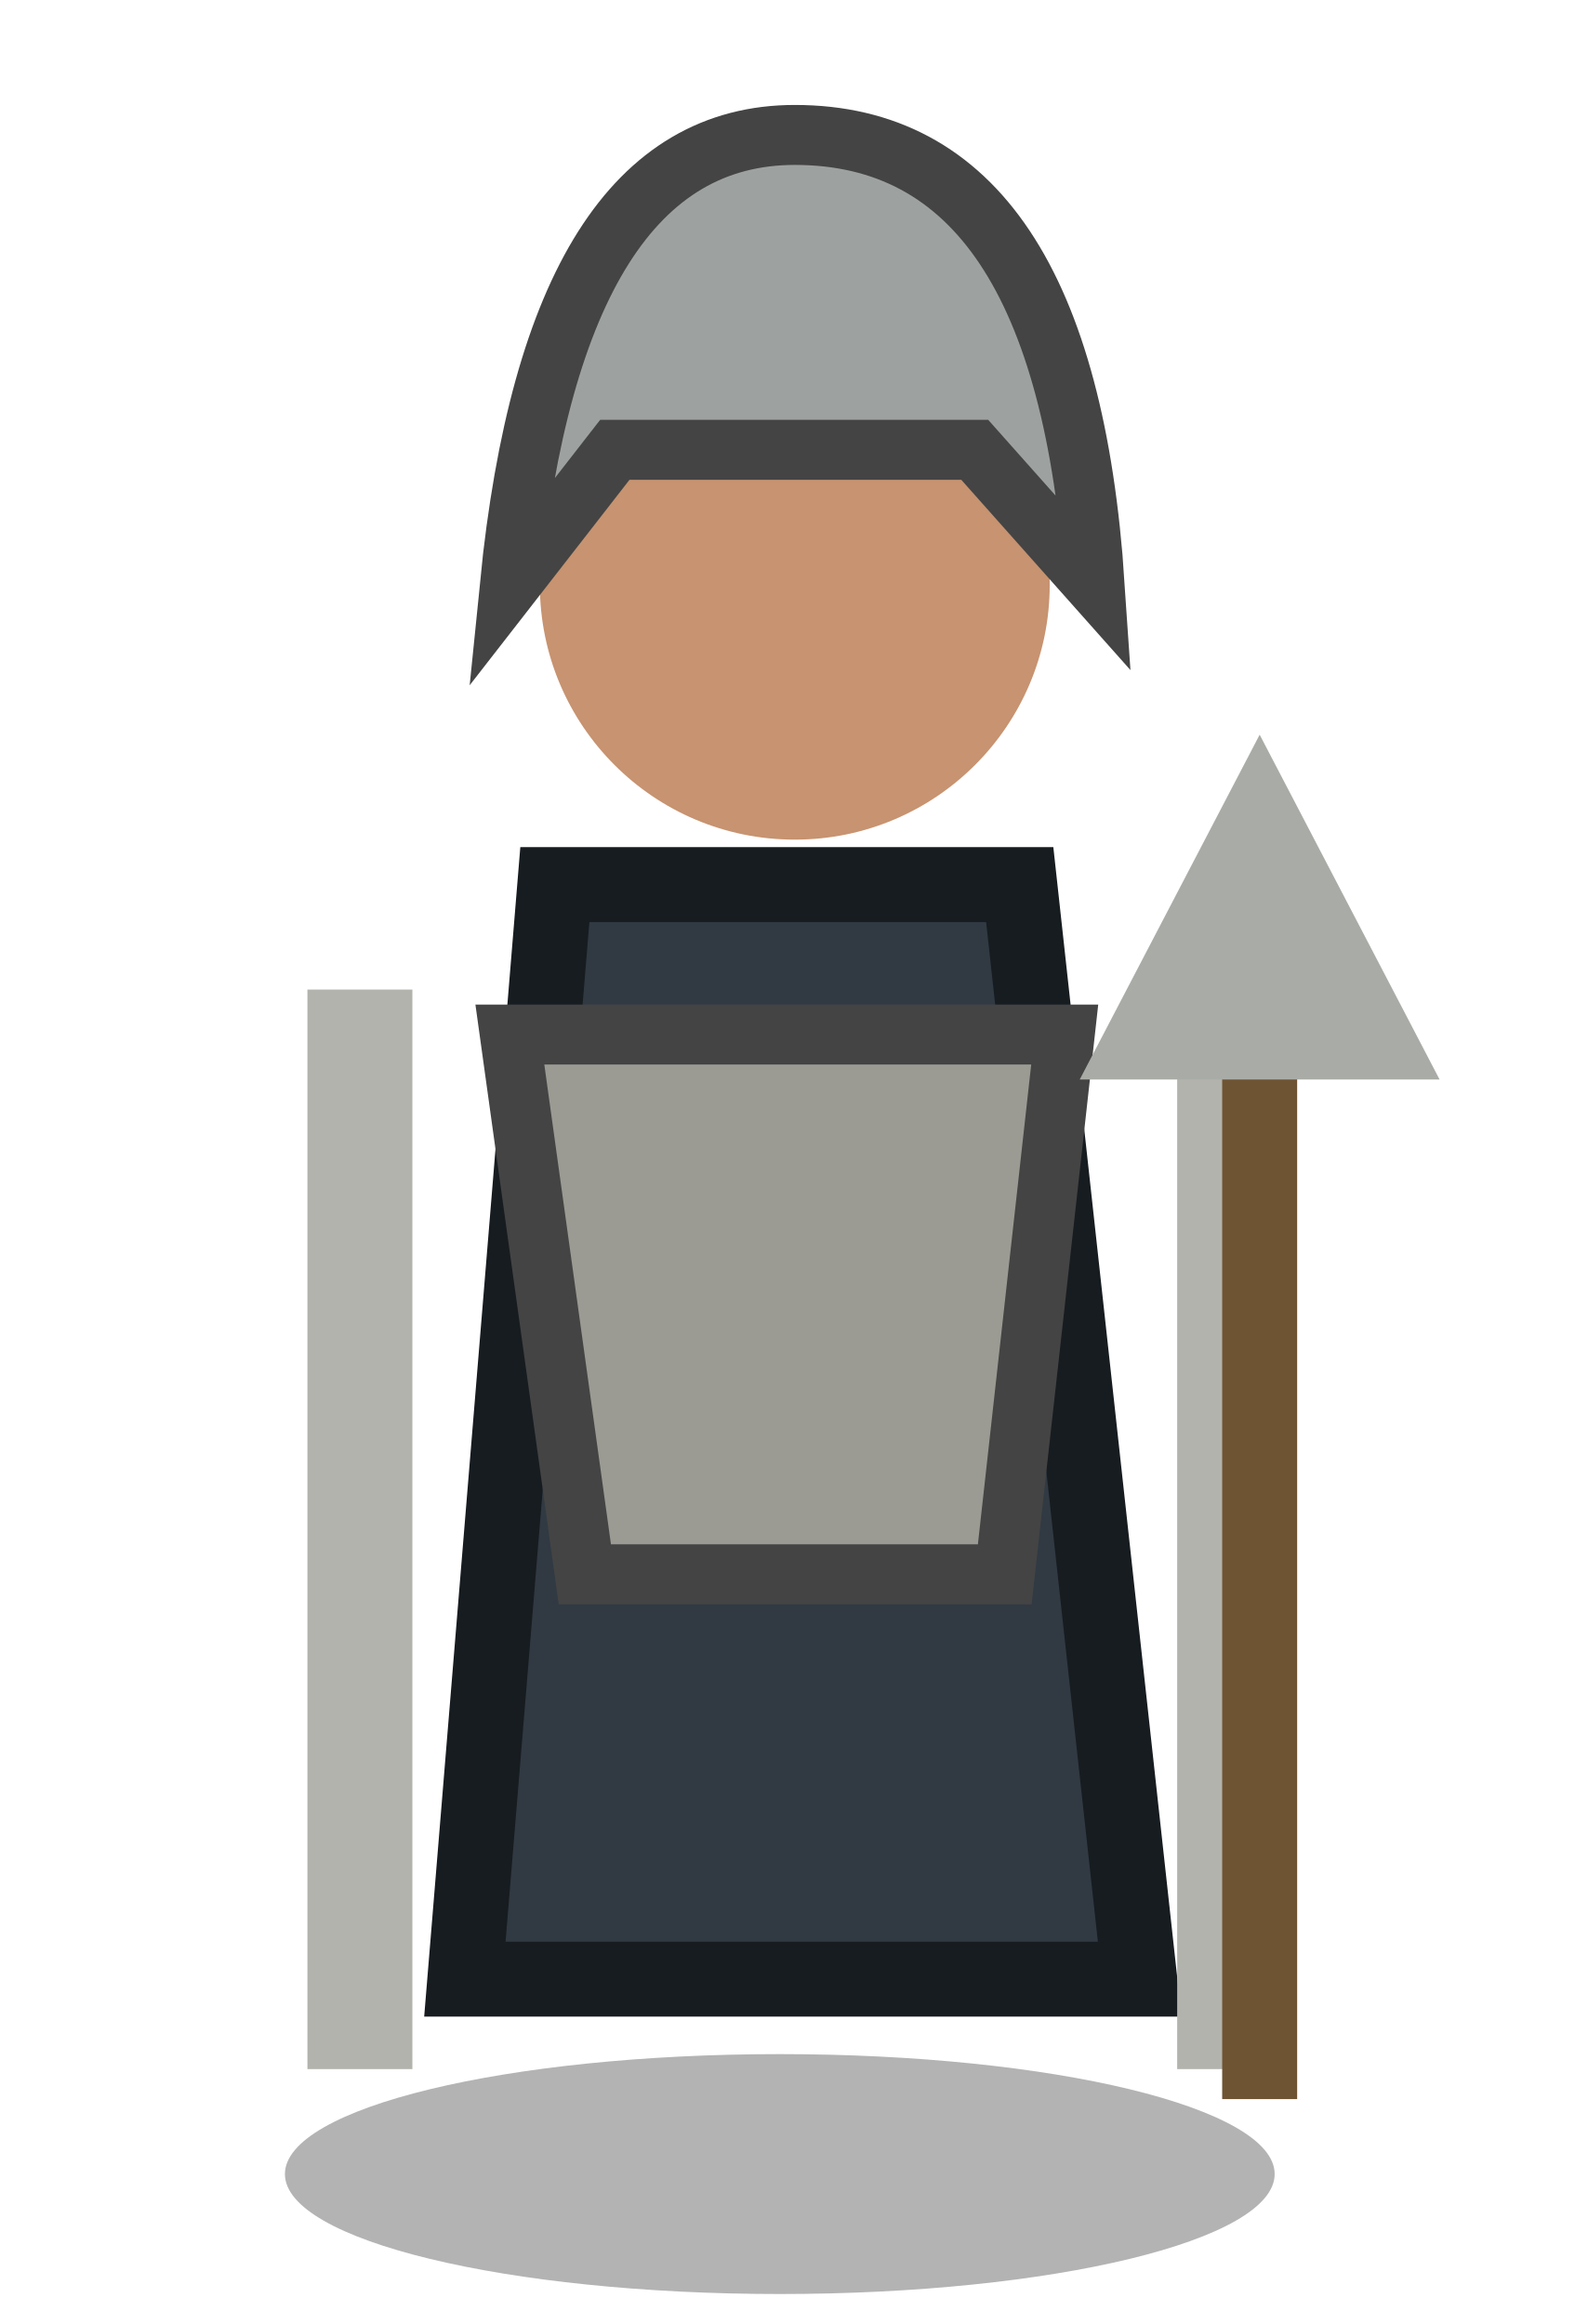
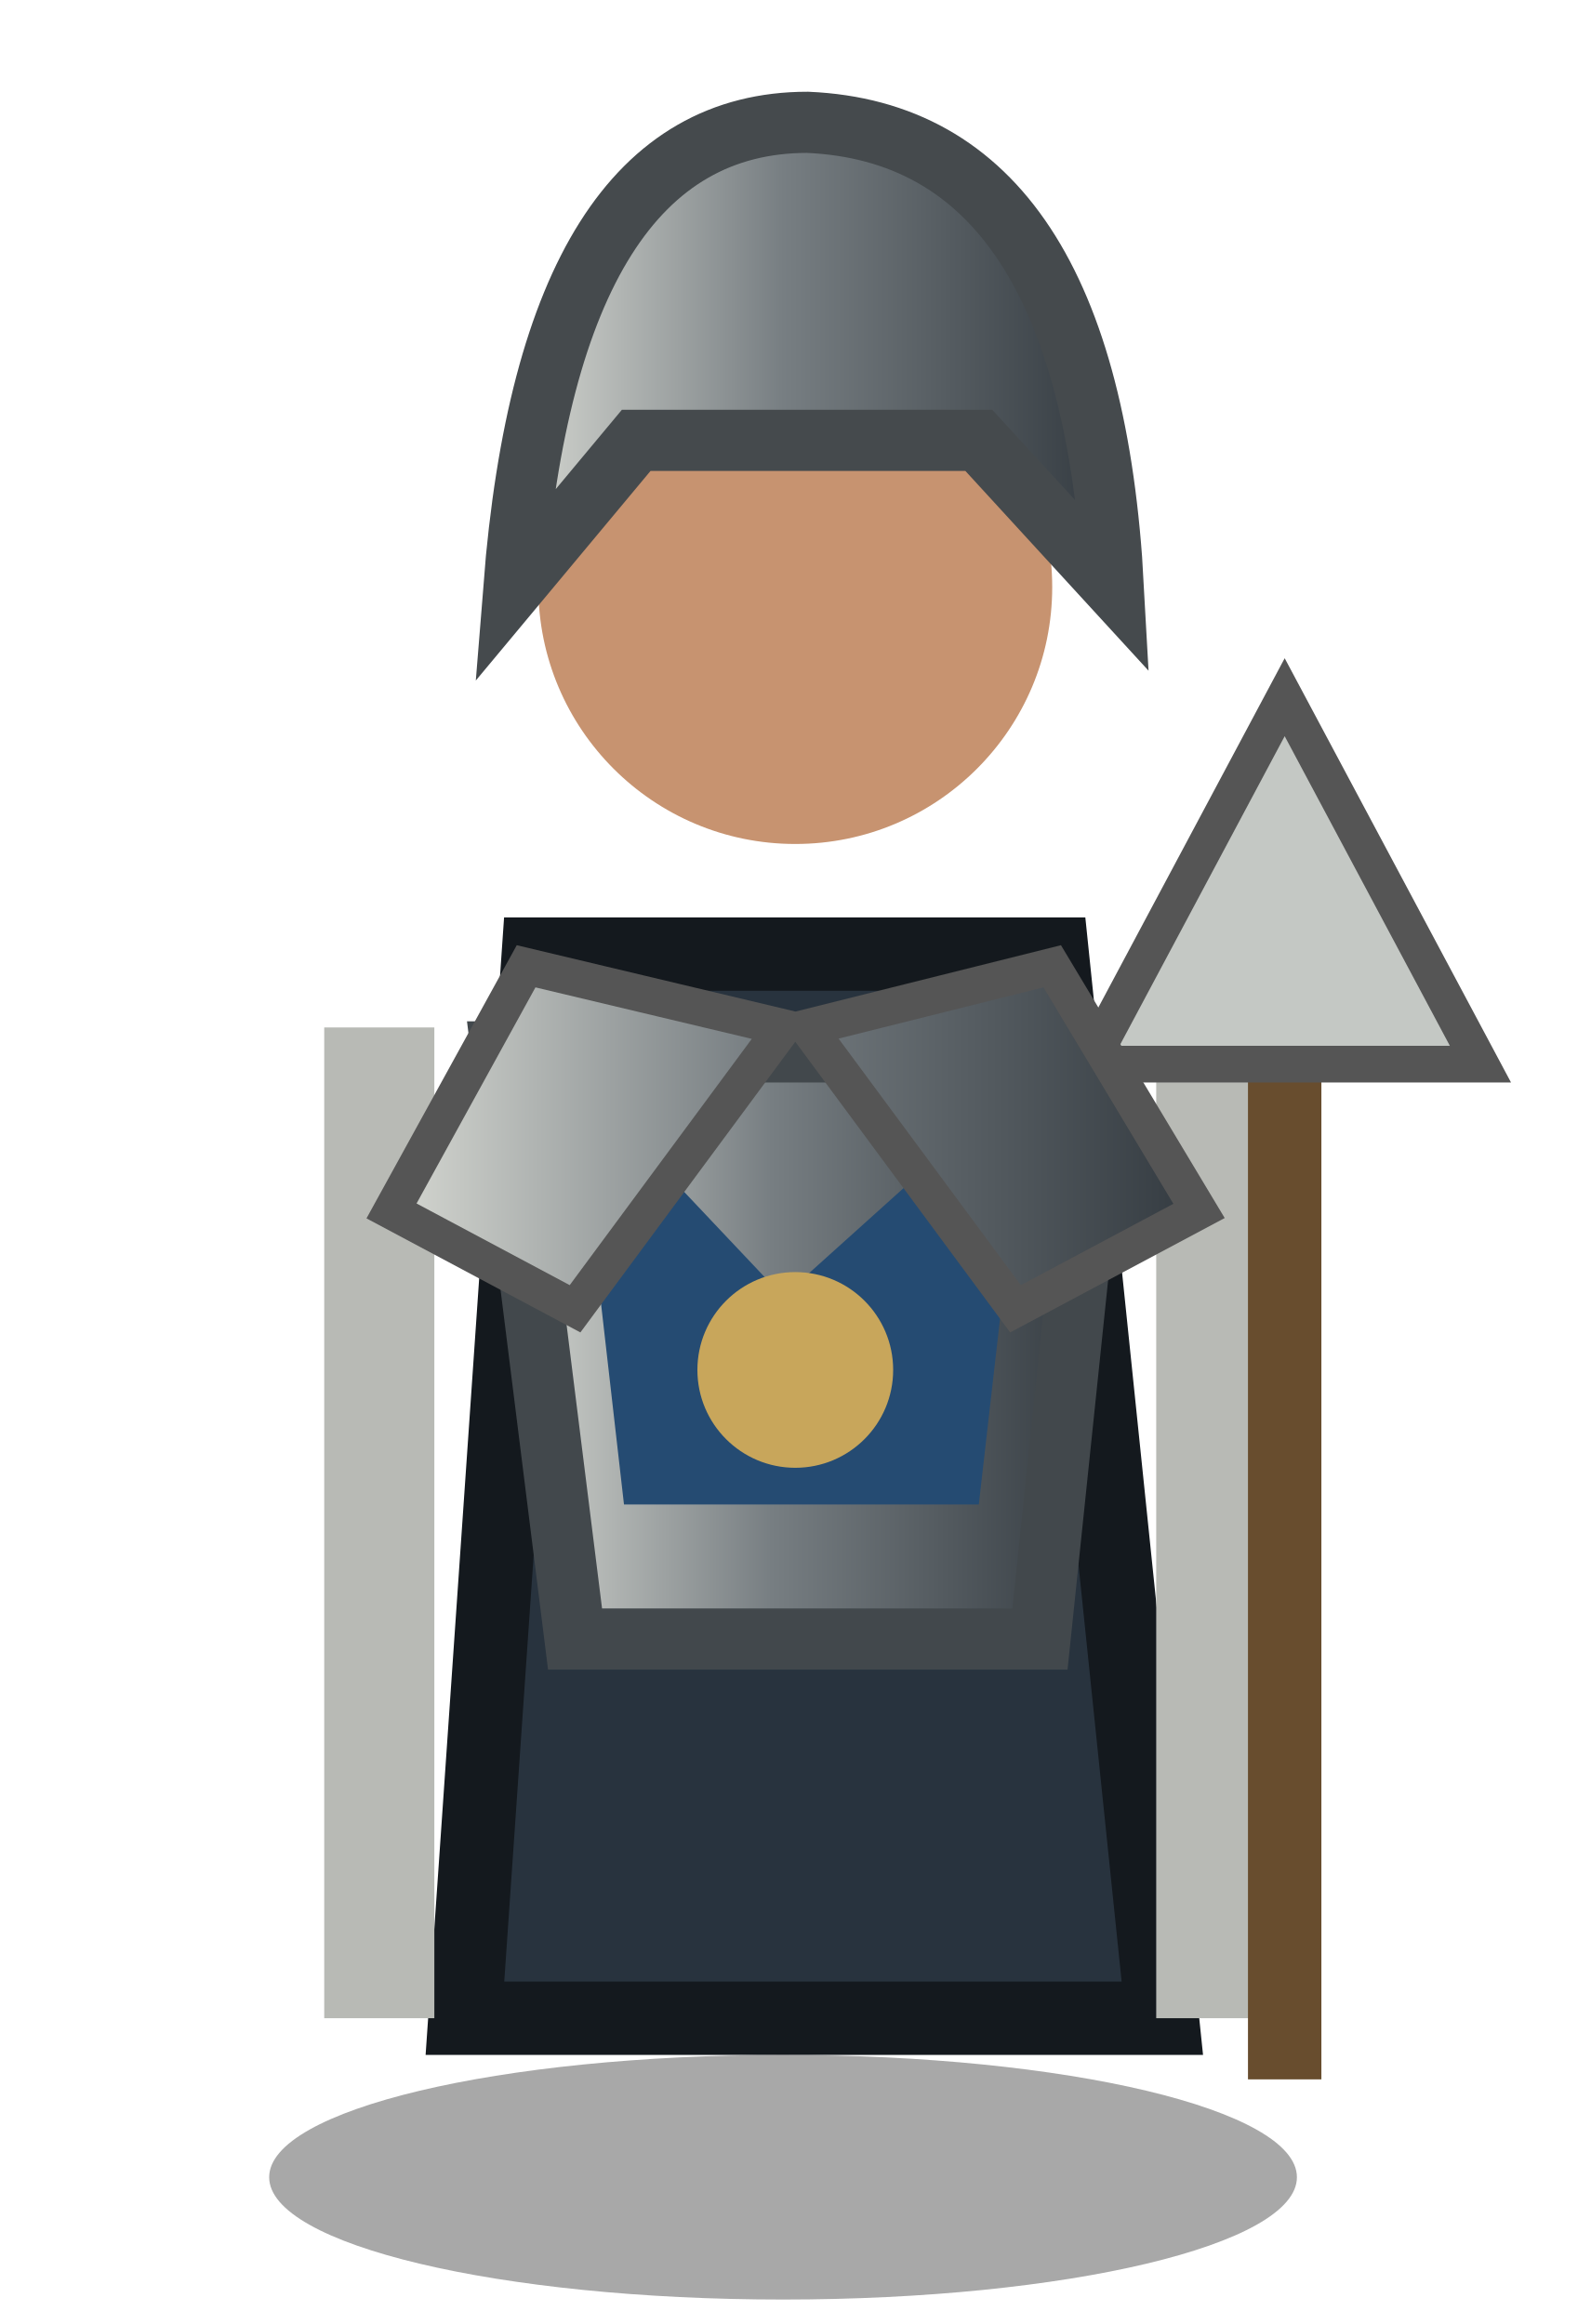
- <svg xmlns="http://www.w3.org/2000/svg" width="105" height="155">
-   <ellipse cx="52" cy="145" rx="33" ry="8" fill="#000" opacity=".3" />
-   <path d="M31 132 37 59h31l8 73z" fill="#313a43" stroke="#171c20" stroke-width="5" />
-   <path d="M34 69h37l-4 36H39z" fill="#9b9b94" stroke="#444" stroke-width="4" />
-   <circle cx="53" cy="39" r="17" fill="#c79370" />
-   <path d="M34 39q3-30 19-30 18 0 20 30l-8-9H41z" fill="#9da2a0" stroke="#444" stroke-width="4" />
-   <path d="M24 66v72m58-72v72" stroke="#b3b3ad" stroke-width="7" />
-   <path d="M84 55v85" stroke="#6f5433" stroke-width="5" />
-   <path d="m84 49-12 23h24z" fill="#a9aca6" />
+ <svg xmlns="http://www.w3.org/2000/svg" width="130" height="190">
+   <defs>
+     <linearGradient id="s">
+       <stop stop-color="#d6d8d2" />
+       <stop offset=".45" stop-color="#777e82" />
+       <stop offset="1" stop-color="#333a40" />
+     </linearGradient>
+   </defs>
+   <ellipse cx="64" cy="178" rx="42" ry="10" fill="#000" opacity=".34" />
+   <path d="M38 165 44 78h42l9 87z" fill="#28333e" stroke="#14191e" stroke-width="6" />
+   <path d="M41 86h49l-5 48H47z" fill="url(#s)" stroke="#42484c" stroke-width="5" />
+   <path d="m47 88 17 18 20-18-4 35H51z" fill="#254b72" />
+   <circle cx="65" cy="48" r="21" fill="#c79370" />
+   <path d="M42 48Q45 10 66 10q23 1 25 38l-11-12H52z" fill="url(#s)" stroke="#454a4d" stroke-width="5" />
+   <path d="M31 84v81m68-81v81" stroke="#b8bab5" stroke-width="9" />
+   <path d="M105 66v104" stroke="#684d2e" stroke-width="6" />
+   <path d="m105 57-16 30h32z" fill="#c4c8c4" stroke="#555" stroke-width="3" />
+   <path d="M43 79 32 99l15 8 17-23zm43 0 12 20-15 8-17-23z" fill="url(#s)" stroke="#555" stroke-width="3" />
+   <circle cx="65" cy="112" r="8" fill="#c8a65b" />
</svg>
